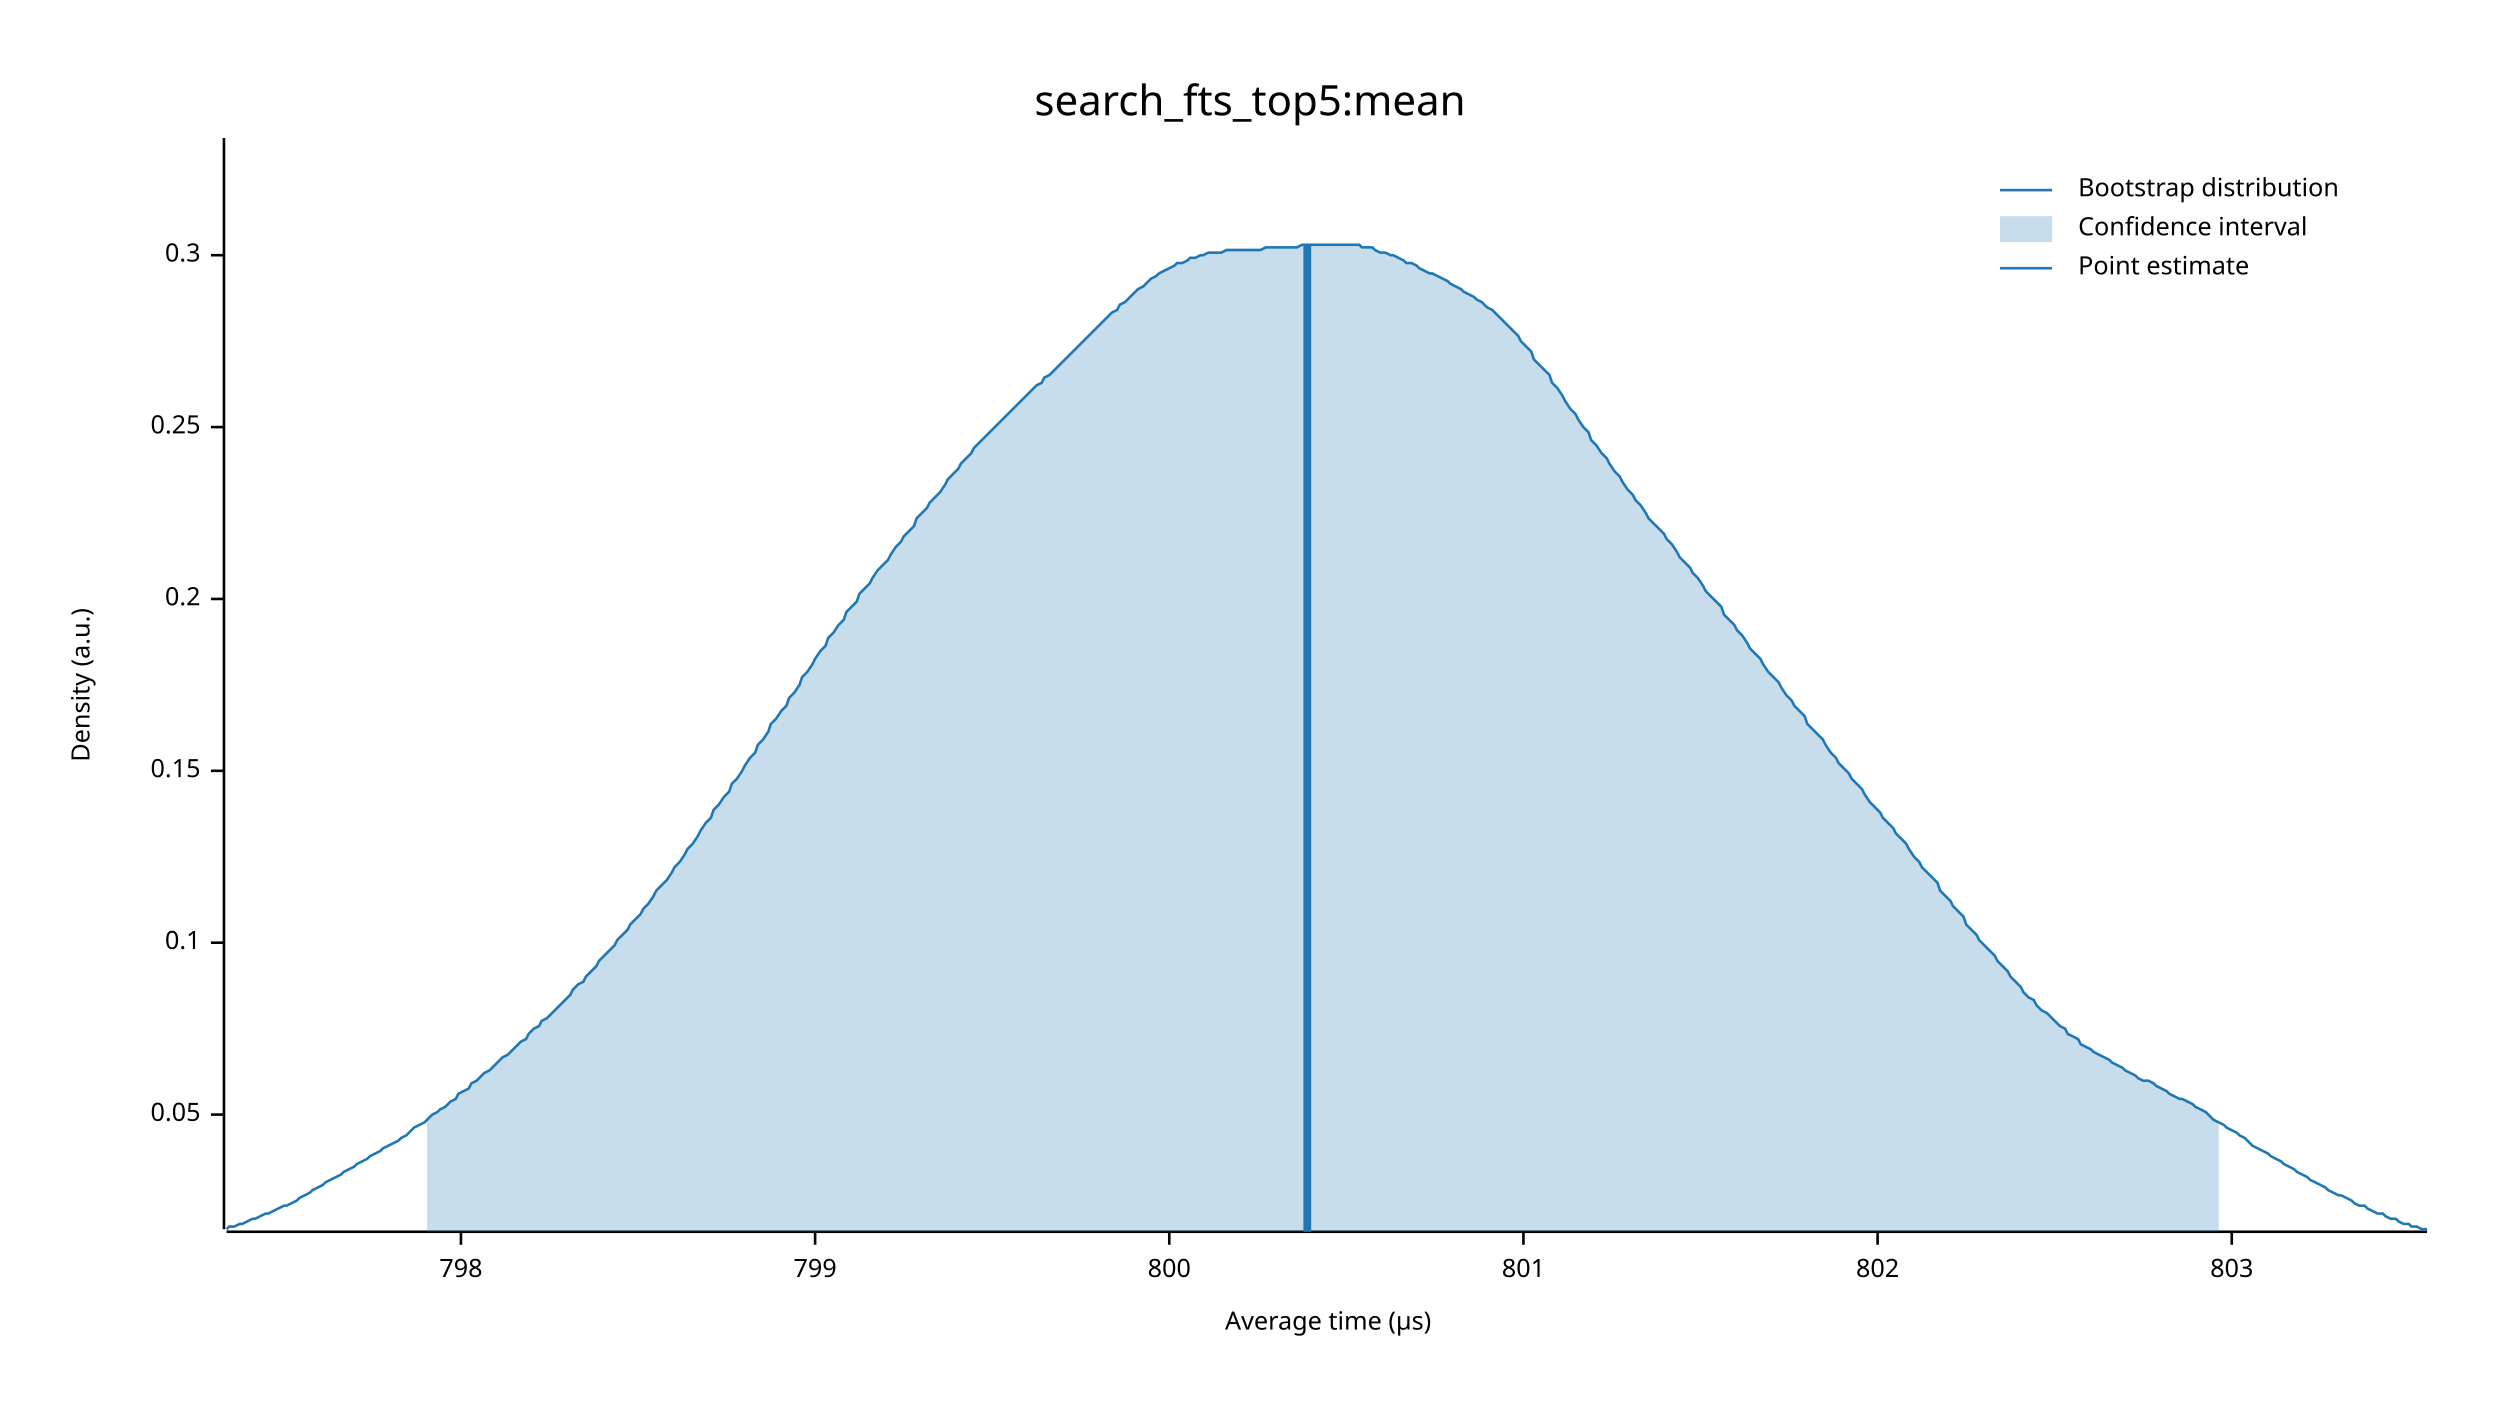
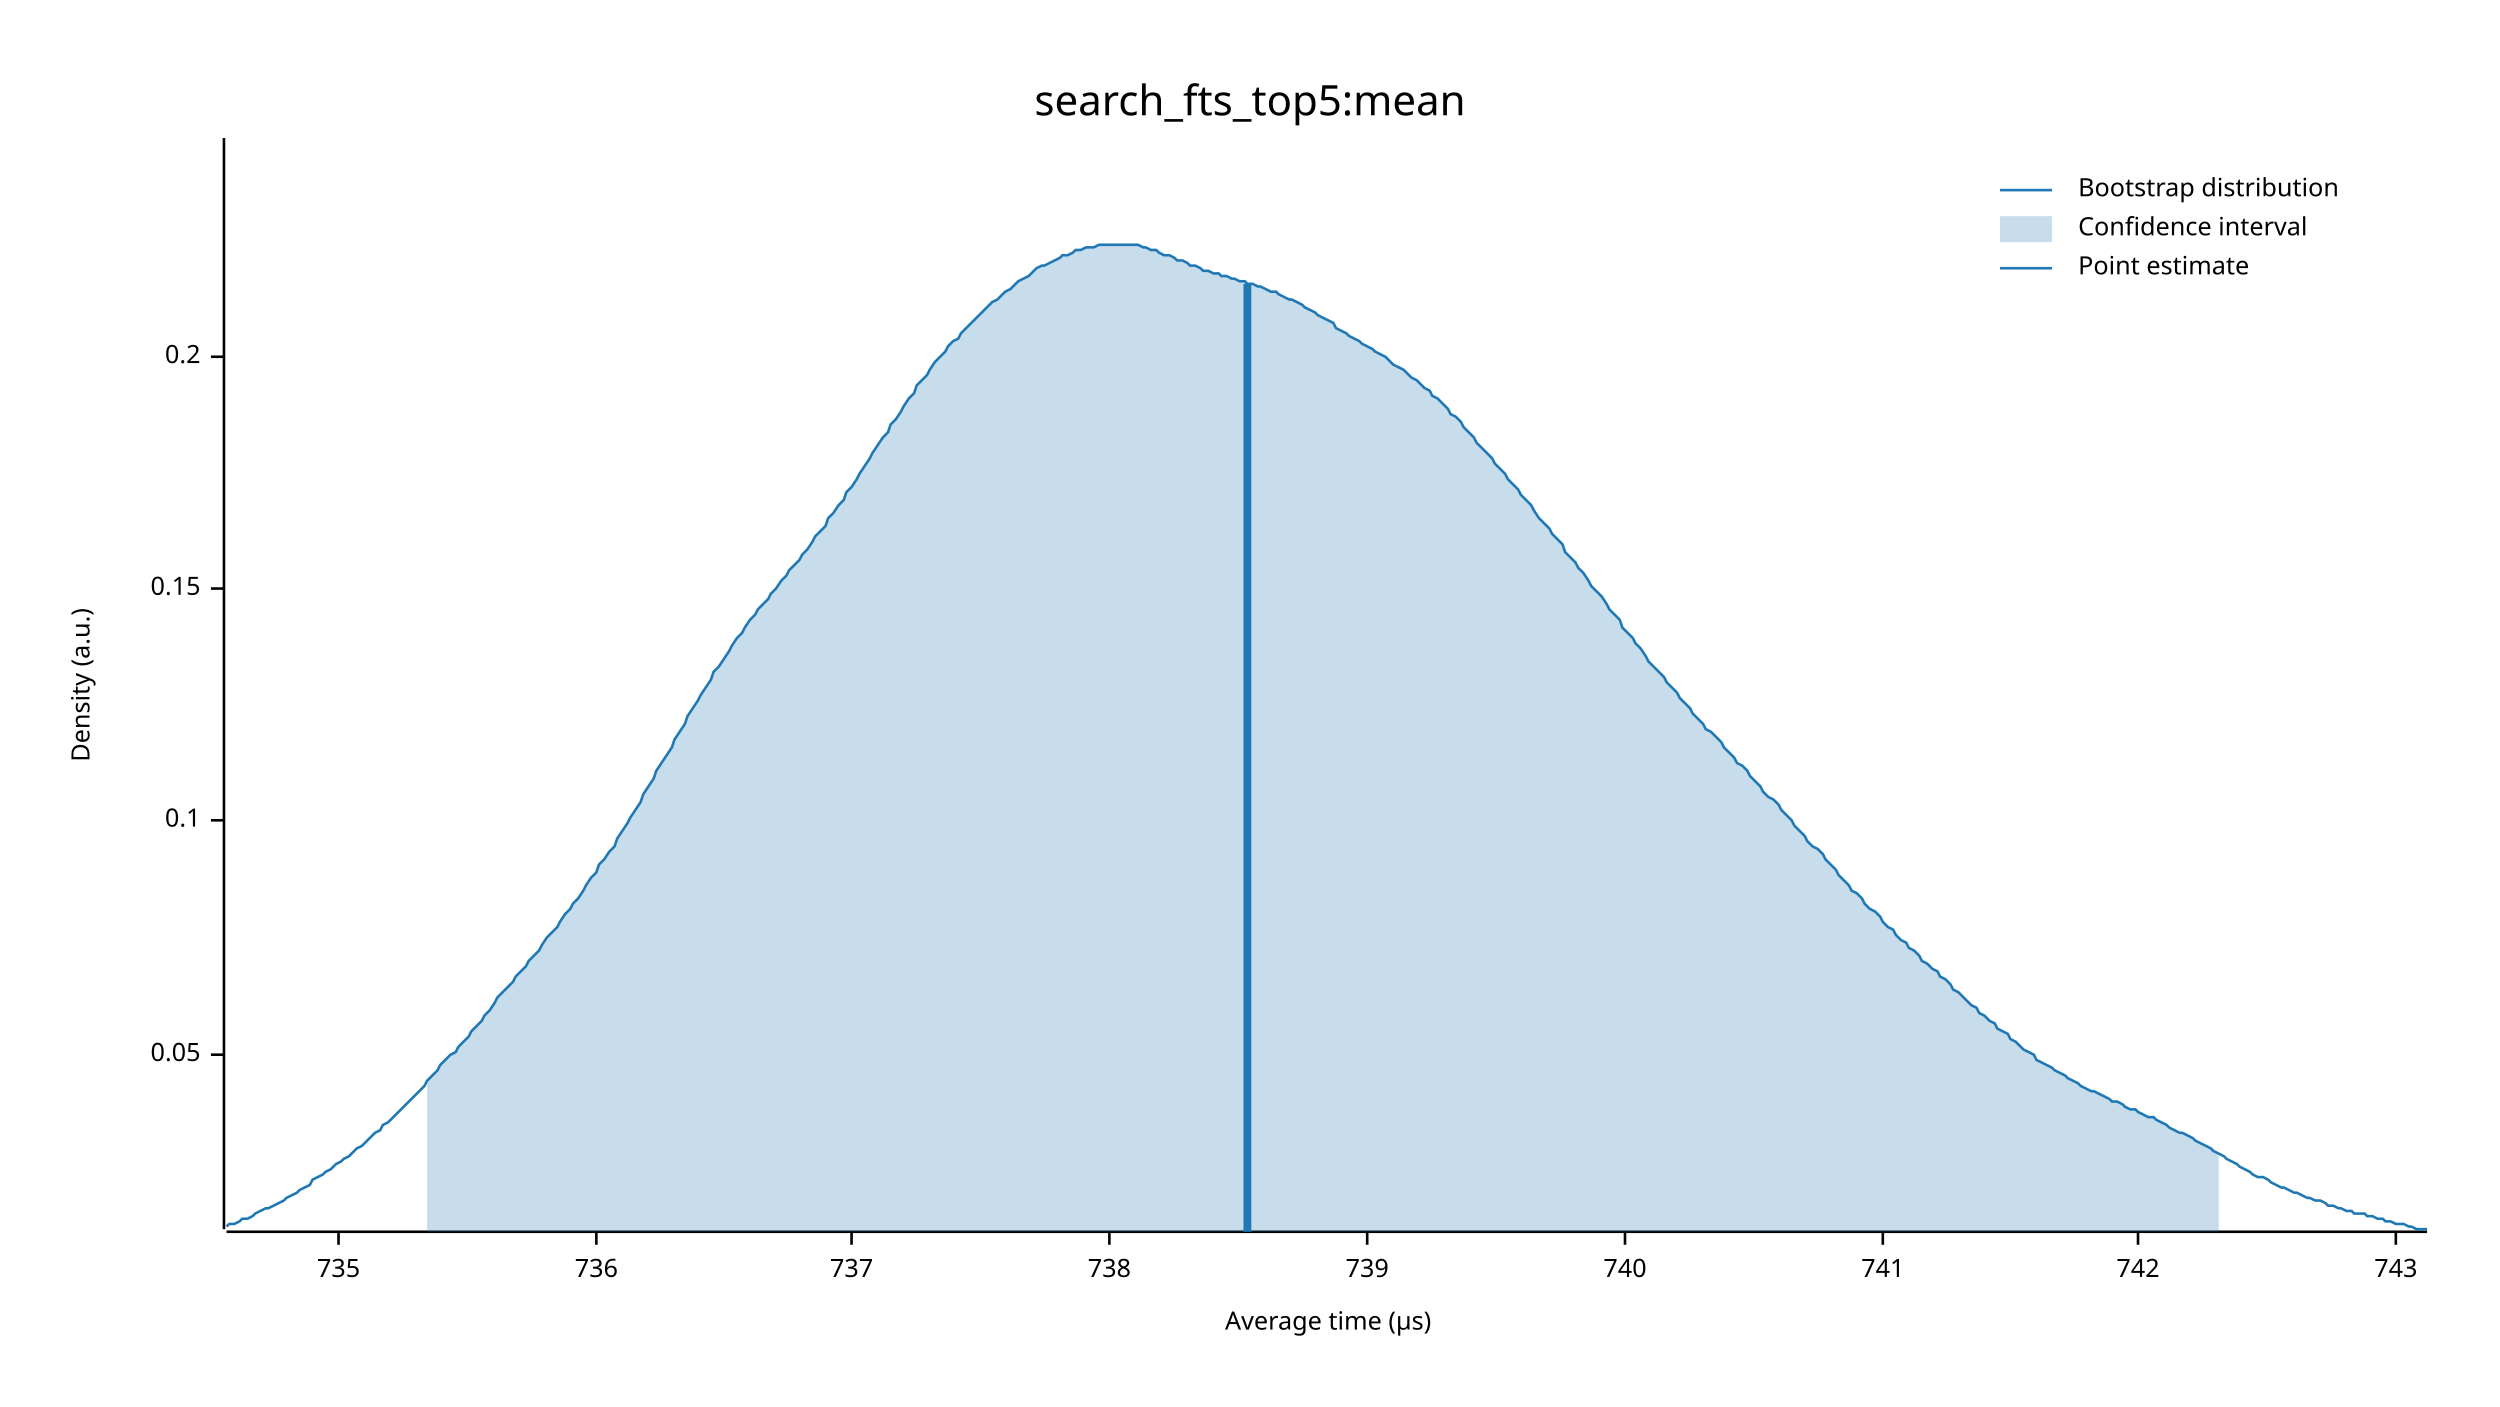
<svg xmlns="http://www.w3.org/2000/svg" width="960" height="540" viewBox="0 0 960 540">
  <text x="480" y="32" dy="0.76em" text-anchor="middle" font-family="sans-serif" font-size="16.129" opacity="1" fill="#000000">
search_fts_top5:mean
</text>
  <text x="27" y="263" dy="0.76em" text-anchor="middle" font-family="sans-serif" font-size="9.677" opacity="1" fill="#000000" transform="rotate(270, 27, 263)">
Density (a.u.)
</text>
  <text x="510" y="513" dy="-0.5ex" text-anchor="middle" font-family="sans-serif" font-size="9.677" opacity="1" fill="#000000">
Average time (µs)
</text>
  <polyline fill="none" opacity="1" stroke="#000000" stroke-width="1" points="86,53 86,472 " />
-   <text x="77" y="428" dy="0.5ex" text-anchor="end" font-family="sans-serif" font-size="9.677" opacity="1" fill="#000000">
+   <text x="77" y="405" dy="0.5ex" text-anchor="end" font-family="sans-serif" font-size="9.677" opacity="1" fill="#000000">
0.05
</text>
-   <polyline fill="none" opacity="1" stroke="#000000" stroke-width="1" points="81,428 86,428 " />
-   <text x="77" y="362" dy="0.5ex" text-anchor="end" font-family="sans-serif" font-size="9.677" opacity="1" fill="#000000">
+   <polyline fill="none" opacity="1" stroke="#000000" stroke-width="1" points="81,405 86,405 " />
+   <text x="77" y="315" dy="0.5ex" text-anchor="end" font-family="sans-serif" font-size="9.677" opacity="1" fill="#000000">
0.1
</text>
-   <polyline fill="none" opacity="1" stroke="#000000" stroke-width="1" points="81,362 86,362 " />
-   <text x="77" y="296" dy="0.5ex" text-anchor="end" font-family="sans-serif" font-size="9.677" opacity="1" fill="#000000">
+   <polyline fill="none" opacity="1" stroke="#000000" stroke-width="1" points="81,315 86,315 " />
+   <text x="77" y="226" dy="0.5ex" text-anchor="end" font-family="sans-serif" font-size="9.677" opacity="1" fill="#000000">
0.15
</text>
-   <polyline fill="none" opacity="1" stroke="#000000" stroke-width="1" points="81,296 86,296 " />
-   <text x="77" y="230" dy="0.5ex" text-anchor="end" font-family="sans-serif" font-size="9.677" opacity="1" fill="#000000">
+   <polyline fill="none" opacity="1" stroke="#000000" stroke-width="1" points="81,226 86,226 " />
+   <text x="77" y="137" dy="0.5ex" text-anchor="end" font-family="sans-serif" font-size="9.677" opacity="1" fill="#000000">
0.2
</text>
-   <polyline fill="none" opacity="1" stroke="#000000" stroke-width="1" points="81,230 86,230 " />
-   <text x="77" y="164" dy="0.5ex" text-anchor="end" font-family="sans-serif" font-size="9.677" opacity="1" fill="#000000">
- 0.25
+   <polyline fill="none" opacity="1" stroke="#000000" stroke-width="1" points="81,137 86,137 " />
+   <polyline fill="none" opacity="1" stroke="#000000" stroke-width="1" points="87,473 932,473 " />
+   <text x="130" y="483" dy="0.76em" text-anchor="middle" font-family="sans-serif" font-size="9.677" opacity="1" fill="#000000">
+ 735
</text>
-   <polyline fill="none" opacity="1" stroke="#000000" stroke-width="1" points="81,164 86,164 " />
-   <text x="77" y="98" dy="0.5ex" text-anchor="end" font-family="sans-serif" font-size="9.677" opacity="1" fill="#000000">
- 0.3
+   <polyline fill="none" opacity="1" stroke="#000000" stroke-width="1" points="130,473 130,478 " />
+   <text x="229" y="483" dy="0.76em" text-anchor="middle" font-family="sans-serif" font-size="9.677" opacity="1" fill="#000000">
+ 736
</text>
-   <polyline fill="none" opacity="1" stroke="#000000" stroke-width="1" points="81,98 86,98 " />
-   <polyline fill="none" opacity="1" stroke="#000000" stroke-width="1" points="87,473 932,473 " />
-   <text x="177" y="483" dy="0.76em" text-anchor="middle" font-family="sans-serif" font-size="9.677" opacity="1" fill="#000000">
- 798
+   <polyline fill="none" opacity="1" stroke="#000000" stroke-width="1" points="229,473 229,478 " />
+   <text x="327" y="483" dy="0.76em" text-anchor="middle" font-family="sans-serif" font-size="9.677" opacity="1" fill="#000000">
+ 737
</text>
-   <polyline fill="none" opacity="1" stroke="#000000" stroke-width="1" points="177,473 177,478 " />
-   <text x="313" y="483" dy="0.76em" text-anchor="middle" font-family="sans-serif" font-size="9.677" opacity="1" fill="#000000">
- 799
+   <polyline fill="none" opacity="1" stroke="#000000" stroke-width="1" points="327,473 327,478 " />
+   <text x="426" y="483" dy="0.76em" text-anchor="middle" font-family="sans-serif" font-size="9.677" opacity="1" fill="#000000">
+ 738
</text>
-   <polyline fill="none" opacity="1" stroke="#000000" stroke-width="1" points="313,473 313,478 " />
-   <text x="449" y="483" dy="0.76em" text-anchor="middle" font-family="sans-serif" font-size="9.677" opacity="1" fill="#000000">
- 800
+   <polyline fill="none" opacity="1" stroke="#000000" stroke-width="1" points="426,473 426,478 " />
+   <text x="525" y="483" dy="0.76em" text-anchor="middle" font-family="sans-serif" font-size="9.677" opacity="1" fill="#000000">
+ 739
</text>
-   <polyline fill="none" opacity="1" stroke="#000000" stroke-width="1" points="449,473 449,478 " />
-   <text x="585" y="483" dy="0.76em" text-anchor="middle" font-family="sans-serif" font-size="9.677" opacity="1" fill="#000000">
- 801
+   <polyline fill="none" opacity="1" stroke="#000000" stroke-width="1" points="525,473 525,478 " />
+   <text x="624" y="483" dy="0.76em" text-anchor="middle" font-family="sans-serif" font-size="9.677" opacity="1" fill="#000000">
+ 740
</text>
-   <polyline fill="none" opacity="1" stroke="#000000" stroke-width="1" points="585,473 585,478 " />
-   <text x="721" y="483" dy="0.76em" text-anchor="middle" font-family="sans-serif" font-size="9.677" opacity="1" fill="#000000">
- 802
+   <polyline fill="none" opacity="1" stroke="#000000" stroke-width="1" points="624,473 624,478 " />
+   <text x="723" y="483" dy="0.76em" text-anchor="middle" font-family="sans-serif" font-size="9.677" opacity="1" fill="#000000">
+ 741
</text>
-   <polyline fill="none" opacity="1" stroke="#000000" stroke-width="1" points="721,473 721,478 " />
-   <text x="857" y="483" dy="0.76em" text-anchor="middle" font-family="sans-serif" font-size="9.677" opacity="1" fill="#000000">
- 803
+   <polyline fill="none" opacity="1" stroke="#000000" stroke-width="1" points="723,473 723,478 " />
+   <text x="821" y="483" dy="0.76em" text-anchor="middle" font-family="sans-serif" font-size="9.677" opacity="1" fill="#000000">
+ 742
</text>
-   <polyline fill="none" opacity="1" stroke="#000000" stroke-width="1" points="857,473 857,478 " />
-   <polyline fill="none" opacity="1" stroke="#1F78B4" stroke-width="1" points="87,472 88,471 90,471 92,470 93,470 95,469 97,468 98,468 100,467 102,466 103,466 105,465 107,464 109,463 110,463 112,462 114,461 115,460 117,459 119,458 120,457 122,456 124,455 125,454 127,453 129,452 131,451 132,450 134,449 136,448 137,447 139,446 141,445 142,444 144,443 146,442 147,441 149,440 151,439 153,438 154,437 156,436 158,434 159,433 161,432 163,431 164,430 166,428 168,427 169,426 171,425 173,423 175,422 176,420 178,419 180,418 181,416 183,415 185,413 186,412 188,411 190,409 191,408 193,406 195,405 197,403 198,402 200,400 202,399 203,397 205,395 207,394 208,392 210,391 212,389 214,387 215,386 217,384 219,382 220,380 222,378 224,377 225,375 227,373 229,371 230,369 232,367 234,365 236,363 237,361 239,359 241,357 242,355 244,353 246,351 247,349 249,347 251,344 252,342 254,340 256,338 258,335 259,333 261,331 263,328 264,326 266,324 268,321 269,319 271,316 273,314 274,311 276,309 278,306 280,304 281,301 283,299 285,296 286,294 288,291 290,289 291,286 293,284 295,281 296,278 298,276 300,273 302,271 303,268 305,266 307,263 308,260 310,258 312,255 313,253 315,250 317,248 318,245 320,243 322,240 324,238 325,235 327,233 329,231 330,228 332,226 334,224 335,222 337,219 339,217 341,215 342,213 344,210 346,208 347,206 349,204 351,202 352,199 354,197 356,195 357,193 359,191 361,189 363,186 364,184 366,182 368,180 369,178 371,176 373,174 374,172 376,170 378,168 379,167 381,165 383,163 385,161 386,160 388,158 390,156 391,155 393,153 395,151 396,150 398,148 400,147 401,145 403,144 405,142 407,140 408,139 410,137 412,135 413,134 415,132 417,130 418,129 420,127 422,125 423,124 425,122 427,120 429,119 430,117 432,116 434,114 435,113 437,111 439,110 440,109 442,107 444,106 445,105 447,104 449,103 451,102 452,101 454,101 456,100 457,99 459,99 461,98 462,98 464,97 466,97 468,97 469,97 471,96 473,96 474,96 476,96 478,96 479,96 481,96 483,96 484,96 486,95 488,95 490,95 491,95 493,95 495,95 496,95 498,95 500,94 501,94 503,94 505,94 506,94 508,94 510,94 512,94 513,94 515,94 517,94 518,94 520,94 522,94 523,95 525,95 527,95 528,96 530,97 532,97 534,98 535,98 537,99 539,100 540,101 542,101 544,102 545,103 547,104 549,105 550,105 552,106 554,107 556,108 557,109 559,110 561,111 562,112 564,113 566,114 567,115 569,116 571,118 573,119 574,120 576,122 578,124 579,125 581,127 583,129 584,131 586,133 588,135 589,138 591,140 593,142 595,144 596,147 598,149 600,152 601,154 603,157 605,159 606,161 608,164 610,166 611,169 613,171 615,174 617,176 618,178 620,181 622,183 623,185 625,188 627,190 628,192 630,194 632,197 633,199 635,201 637,203 639,205 640,207 642,209 644,212 645,214 647,216 649,218 650,220 652,222 654,225 655,227 657,229 659,231 661,233 662,236 664,238 666,240 667,242 669,244 671,247 672,249 674,251 676,253 677,255 679,258 681,260 683,262 684,264 686,267 688,269 689,271 691,273 693,275 694,278 696,280 698,282 700,284 701,286 703,289 705,291 706,293 708,295 710,297 711,299 713,301 715,303 716,305 718,308 720,310 722,312 723,314 725,316 727,318 728,320 730,322 732,324 733,326 735,329 737,331 738,333 740,335 742,337 744,339 745,342 747,344 749,346 750,348 752,350 754,352 755,355 757,357 759,359 760,361 762,363 764,365 766,367 767,369 769,371 771,373 772,375 774,377 776,379 777,381 779,383 781,384 782,386 784,388 786,389 788,391 789,392 791,394 793,395 794,397 796,398 798,399 799,401 801,402 803,403 804,404 806,405 808,406 810,407 811,408 813,409 815,410 816,411 818,412 820,413 821,414 823,415 825,415 827,416 828,417 830,418 832,419 833,420 835,421 837,422 838,422 840,423 842,424 843,425 845,426 847,427 849,429 850,430 852,431 854,432 855,433 857,434 859,435 860,436 862,437 864,439 865,440 867,441 869,442 871,443 872,444 874,445 876,446 877,447 879,448 881,449 882,450 884,451 886,452 887,453 889,454 891,455 893,456 894,457 896,458 898,459 899,459 901,460 903,461 904,462 906,463 908,463 909,464 911,465 913,466 915,466 916,467 918,468 920,468 921,469 923,470 925,470 926,471 928,471 930,472 932,472 " />
-   <polygon opacity="0.25" fill="#1F78B4" points="164,430 166,428 168,427 169,426 171,425 173,423 175,422 176,420 178,419 180,418 181,416 183,415 185,413 186,412 188,411 190,409 191,408 193,406 195,405 197,403 198,402 200,400 202,399 203,397 205,395 207,394 208,392 210,391 212,389 214,387 215,386 217,384 219,382 220,380 222,378 224,377 225,375 227,373 229,371 230,369 232,367 234,365 236,363 237,361 239,359 241,357 242,355 244,353 246,351 247,349 249,347 251,344 252,342 254,340 256,338 258,335 259,333 261,331 263,328 264,326 266,324 268,321 269,319 271,316 273,314 274,311 276,309 278,306 280,304 281,301 283,299 285,296 286,294 288,291 290,289 291,286 293,284 295,281 296,278 298,276 300,273 302,271 303,268 305,266 307,263 308,260 310,258 312,255 313,253 315,250 317,248 318,245 320,243 322,240 324,238 325,235 327,233 329,231 330,228 332,226 334,224 335,222 337,219 339,217 341,215 342,213 344,210 346,208 347,206 349,204 351,202 352,199 354,197 356,195 357,193 359,191 361,189 363,186 364,184 366,182 368,180 369,178 371,176 373,174 374,172 376,170 378,168 379,167 381,165 383,163 385,161 386,160 388,158 390,156 391,155 393,153 395,151 396,150 398,148 400,147 401,145 403,144 405,142 407,140 408,139 410,137 412,135 413,134 415,132 417,130 418,129 420,127 422,125 423,124 425,122 427,120 429,119 430,117 432,116 434,114 435,113 437,111 439,110 440,109 442,107 444,106 445,105 447,104 449,103 451,102 452,101 454,101 456,100 457,99 459,99 461,98 462,98 464,97 466,97 468,97 469,97 471,96 473,96 474,96 476,96 478,96 479,96 481,96 483,96 484,96 486,95 488,95 490,95 491,95 493,95 495,95 496,95 498,95 500,94 501,94 503,94 505,94 506,94 508,94 510,94 512,94 513,94 515,94 517,94 518,94 520,94 522,94 523,95 525,95 527,95 528,96 530,97 532,97 534,98 535,98 537,99 539,100 540,101 542,101 544,102 545,103 547,104 549,105 550,105 552,106 554,107 556,108 557,109 559,110 561,111 562,112 564,113 566,114 567,115 569,116 571,118 573,119 574,120 576,122 578,124 579,125 581,127 583,129 584,131 586,133 588,135 589,138 591,140 593,142 595,144 596,147 598,149 600,152 601,154 603,157 605,159 606,161 608,164 610,166 611,169 613,171 615,174 617,176 618,178 620,181 622,183 623,185 625,188 627,190 628,192 630,194 632,197 633,199 635,201 637,203 639,205 640,207 642,209 644,212 645,214 647,216 649,218 650,220 652,222 654,225 655,227 657,229 659,231 661,233 662,236 664,238 666,240 667,242 669,244 671,247 672,249 674,251 676,253 677,255 679,258 681,260 683,262 684,264 686,267 688,269 689,271 691,273 693,275 694,278 696,280 698,282 700,284 701,286 703,289 705,291 706,293 708,295 710,297 711,299 713,301 715,303 716,305 718,308 720,310 722,312 723,314 725,316 727,318 728,320 730,322 732,324 733,326 735,329 737,331 738,333 740,335 742,337 744,339 745,342 747,344 749,346 750,348 752,350 754,352 755,355 757,357 759,359 760,361 762,363 764,365 766,367 767,369 769,371 771,373 772,375 774,377 776,379 777,381 779,383 781,384 782,386 784,388 786,389 788,391 789,392 791,394 793,395 794,397 796,398 798,399 799,401 801,402 803,403 804,404 806,405 808,406 810,407 811,408 813,409 815,410 816,411 818,412 820,413 821,414 823,415 825,415 827,416 828,417 830,418 832,419 833,420 835,421 837,422 838,422 840,423 842,424 843,425 845,426 847,427 849,429 850,430 852,431 852,473 164,473 " />
-   <polyline fill="none" opacity="1" stroke="#1F78B4" stroke-width="3" points="502,473 502,94 " />
+   <polyline fill="none" opacity="1" stroke="#000000" stroke-width="1" points="821,473 821,478 " />
+   <text x="920" y="483" dy="0.76em" text-anchor="middle" font-family="sans-serif" font-size="9.677" opacity="1" fill="#000000">
+ 743
+ </text>
+   <polyline fill="none" opacity="1" stroke="#000000" stroke-width="1" points="920,473 920,478 " />
+   <polyline fill="none" opacity="1" stroke="#1F78B4" stroke-width="1" points="87,471 88,470 90,470 92,469 93,468 95,468 97,467 98,466 100,465 102,464 103,464 105,463 107,462 109,461 110,460 112,459 114,458 115,457 117,456 119,455 120,453 122,452 124,451 125,450 127,449 129,447 131,446 132,445 134,444 136,442 137,441 139,440 141,438 142,437 144,435 146,434 147,432 149,431 151,429 153,427 154,426 156,424 158,422 159,421 161,419 163,417 164,415 166,413 168,411 169,409 171,407 173,405 175,404 176,402 178,400 180,398 181,396 183,394 185,392 186,390 188,388 190,385 191,383 193,381 195,379 197,377 198,375 200,373 202,371 203,369 205,367 207,365 208,363 210,360 212,358 214,356 215,354 217,351 219,349 220,347 222,345 224,342 225,340 227,337 229,335 230,332 232,330 234,327 236,325 237,322 239,319 241,316 242,314 244,311 246,308 247,305 249,302 251,299 252,296 254,293 256,290 258,287 259,284 261,281 263,278 264,275 266,272 268,269 269,267 271,264 273,261 274,258 276,256 278,253 280,250 281,248 283,245 285,243 286,241 288,238 290,236 291,234 293,232 295,230 296,228 298,226 300,223 302,221 303,219 305,217 307,215 308,213 310,211 312,208 313,206 315,204 317,202 318,199 320,197 322,194 324,192 325,189 327,187 329,184 330,182 332,179 334,176 335,174 337,171 339,168 341,166 342,163 344,161 346,158 347,156 349,153 351,151 352,148 354,146 356,144 357,142 359,139 361,137 363,135 364,133 366,131 368,130 369,128 371,126 373,124 374,123 376,121 378,119 379,118 381,116 383,115 385,113 386,112 388,111 390,109 391,108 393,107 395,106 396,105 398,103 400,102 401,102 403,101 405,100 407,99 408,98 410,98 412,97 413,96 415,96 417,95 418,95 420,95 422,94 423,94 425,94 427,94 429,94 430,94 432,94 434,94 435,94 437,94 439,95 440,95 442,96 444,96 445,97 447,98 449,98 451,99 452,100 454,100 456,101 457,102 459,102 461,103 462,104 464,104 466,105 468,105 469,106 471,106 473,107 474,107 476,108 478,108 479,109 481,109 483,110 484,110 486,111 488,112 490,112 491,113 493,114 495,115 496,115 498,116 500,117 501,118 503,119 505,120 506,121 508,122 510,123 512,124 513,126 515,127 517,128 518,129 520,130 522,131 523,132 525,133 527,134 528,135 530,136 532,137 534,139 535,140 537,141 539,142 540,143 542,145 544,146 545,147 547,149 549,150 550,152 552,153 554,155 556,157 557,159 559,160 561,162 562,164 564,166 566,168 567,170 569,172 571,174 573,176 574,178 576,180 578,182 579,184 581,186 583,188 584,190 586,192 588,194 589,196 591,199 593,201 595,203 596,205 598,207 600,209 601,212 603,214 605,216 606,218 608,220 610,223 611,225 613,227 615,229 617,232 618,234 620,236 622,238 623,241 625,243 627,245 628,247 630,249 632,252 633,254 635,256 637,258 639,260 640,262 642,264 644,266 645,268 647,270 649,272 650,274 652,276 654,278 655,280 657,281 659,283 661,285 662,287 664,289 666,291 667,293 669,294 671,296 672,298 674,300 676,302 677,304 679,306 681,307 683,309 684,311 686,313 688,315 689,317 691,319 693,321 694,323 696,325 698,326 700,328 701,330 703,332 705,334 706,336 708,338 710,340 711,342 713,343 715,345 716,347 718,349 720,350 722,352 723,354 725,356 727,357 728,359 730,361 732,362 733,364 735,365 737,367 738,369 740,370 742,372 744,373 745,375 747,376 749,378 750,380 752,381 754,383 755,384 757,386 759,387 760,389 762,390 764,392 766,393 767,395 769,396 771,397 772,399 774,400 776,402 777,403 779,404 781,405 782,407 784,408 786,409 788,410 789,411 791,412 793,413 794,414 796,415 798,416 799,417 801,418 803,419 804,419 806,420 808,421 810,422 811,423 813,423 815,424 816,425 818,426 820,426 821,427 823,428 825,429 827,429 828,430 830,431 832,432 833,433 835,434 837,435 838,435 840,436 842,437 843,438 845,439 847,440 849,441 850,442 852,443 854,444 855,445 857,446 859,447 860,448 862,449 864,450 865,451 867,452 869,452 871,453 872,454 874,455 876,456 877,456 879,457 881,458 882,458 884,459 886,460 887,460 889,461 891,461 893,462 894,463 896,463 898,464 899,464 901,465 903,465 904,466 906,466 908,466 909,467 911,467 913,468 915,468 916,469 918,469 920,470 921,470 923,470 925,471 926,471 928,472 930,472 932,472 " />
+   <polygon opacity="0.25" fill="#1F78B4" points="164,415 166,413 168,411 169,409 171,407 173,405 175,404 176,402 178,400 180,398 181,396 183,394 185,392 186,390 188,388 190,385 191,383 193,381 195,379 197,377 198,375 200,373 202,371 203,369 205,367 207,365 208,363 210,360 212,358 214,356 215,354 217,351 219,349 220,347 222,345 224,342 225,340 227,337 229,335 230,332 232,330 234,327 236,325 237,322 239,319 241,316 242,314 244,311 246,308 247,305 249,302 251,299 252,296 254,293 256,290 258,287 259,284 261,281 263,278 264,275 266,272 268,269 269,267 271,264 273,261 274,258 276,256 278,253 280,250 281,248 283,245 285,243 286,241 288,238 290,236 291,234 293,232 295,230 296,228 298,226 300,223 302,221 303,219 305,217 307,215 308,213 310,211 312,208 313,206 315,204 317,202 318,199 320,197 322,194 324,192 325,189 327,187 329,184 330,182 332,179 334,176 335,174 337,171 339,168 341,166 342,163 344,161 346,158 347,156 349,153 351,151 352,148 354,146 356,144 357,142 359,139 361,137 363,135 364,133 366,131 368,130 369,128 371,126 373,124 374,123 376,121 378,119 379,118 381,116 383,115 385,113 386,112 388,111 390,109 391,108 393,107 395,106 396,105 398,103 400,102 401,102 403,101 405,100 407,99 408,98 410,98 412,97 413,96 415,96 417,95 418,95 420,95 422,94 423,94 425,94 427,94 429,94 430,94 432,94 434,94 435,94 437,94 439,95 440,95 442,96 444,96 445,97 447,98 449,98 451,99 452,100 454,100 456,101 457,102 459,102 461,103 462,104 464,104 466,105 468,105 469,106 471,106 473,107 474,107 476,108 478,108 479,109 481,109 483,110 484,110 486,111 488,112 490,112 491,113 493,114 495,115 496,115 498,116 500,117 501,118 503,119 505,120 506,121 508,122 510,123 512,124 513,126 515,127 517,128 518,129 520,130 522,131 523,132 525,133 527,134 528,135 530,136 532,137 534,139 535,140 537,141 539,142 540,143 542,145 544,146 545,147 547,149 549,150 550,152 552,153 554,155 556,157 557,159 559,160 561,162 562,164 564,166 566,168 567,170 569,172 571,174 573,176 574,178 576,180 578,182 579,184 581,186 583,188 584,190 586,192 588,194 589,196 591,199 593,201 595,203 596,205 598,207 600,209 601,212 603,214 605,216 606,218 608,220 610,223 611,225 613,227 615,229 617,232 618,234 620,236 622,238 623,241 625,243 627,245 628,247 630,249 632,252 633,254 635,256 637,258 639,260 640,262 642,264 644,266 645,268 647,270 649,272 650,274 652,276 654,278 655,280 657,281 659,283 661,285 662,287 664,289 666,291 667,293 669,294 671,296 672,298 674,300 676,302 677,304 679,306 681,307 683,309 684,311 686,313 688,315 689,317 691,319 693,321 694,323 696,325 698,326 700,328 701,330 703,332 705,334 706,336 708,338 710,340 711,342 713,343 715,345 716,347 718,349 720,350 722,352 723,354 725,356 727,357 728,359 730,361 732,362 733,364 735,365 737,367 738,369 740,370 742,372 744,373 745,375 747,376 749,378 750,380 752,381 754,383 755,384 757,386 759,387 760,389 762,390 764,392 766,393 767,395 769,396 771,397 772,399 774,400 776,402 777,403 779,404 781,405 782,407 784,408 786,409 788,410 789,411 791,412 793,413 794,414 796,415 798,416 799,417 801,418 803,419 804,419 806,420 808,421 810,422 811,423 813,423 815,424 816,425 818,426 820,426 821,427 823,428 825,429 827,429 828,430 830,431 832,432 833,433 835,434 837,435 838,435 840,436 842,437 843,438 845,439 847,440 849,441 850,442 852,443 852,473 164,473 " />
+   <polyline fill="none" opacity="1" stroke="#1F78B4" stroke-width="3" points="479,473 479,109 " />
  <text x="798" y="68" dy="0.76em" text-anchor="start" font-family="sans-serif" font-size="9.677" opacity="1" fill="#000000">
Bootstrap distribution
</text>
  <text x="798" y="83" dy="0.76em" text-anchor="start" font-family="sans-serif" font-size="9.677" opacity="1" fill="#000000">
Confidence interval
</text>
  <text x="798" y="98" dy="0.76em" text-anchor="start" font-family="sans-serif" font-size="9.677" opacity="1" fill="#000000">
Point estimate
</text>
  <polyline fill="none" opacity="1" stroke="#1F78B4" stroke-width="1" points="768,73 788,73 " />
  <rect x="768" y="83" width="20" height="10" opacity="0.25" fill="#1F78B4" stroke="none" />
  <polyline fill="none" opacity="1" stroke="#1F78B4" stroke-width="1" points="768,103 788,103 " />
</svg>
